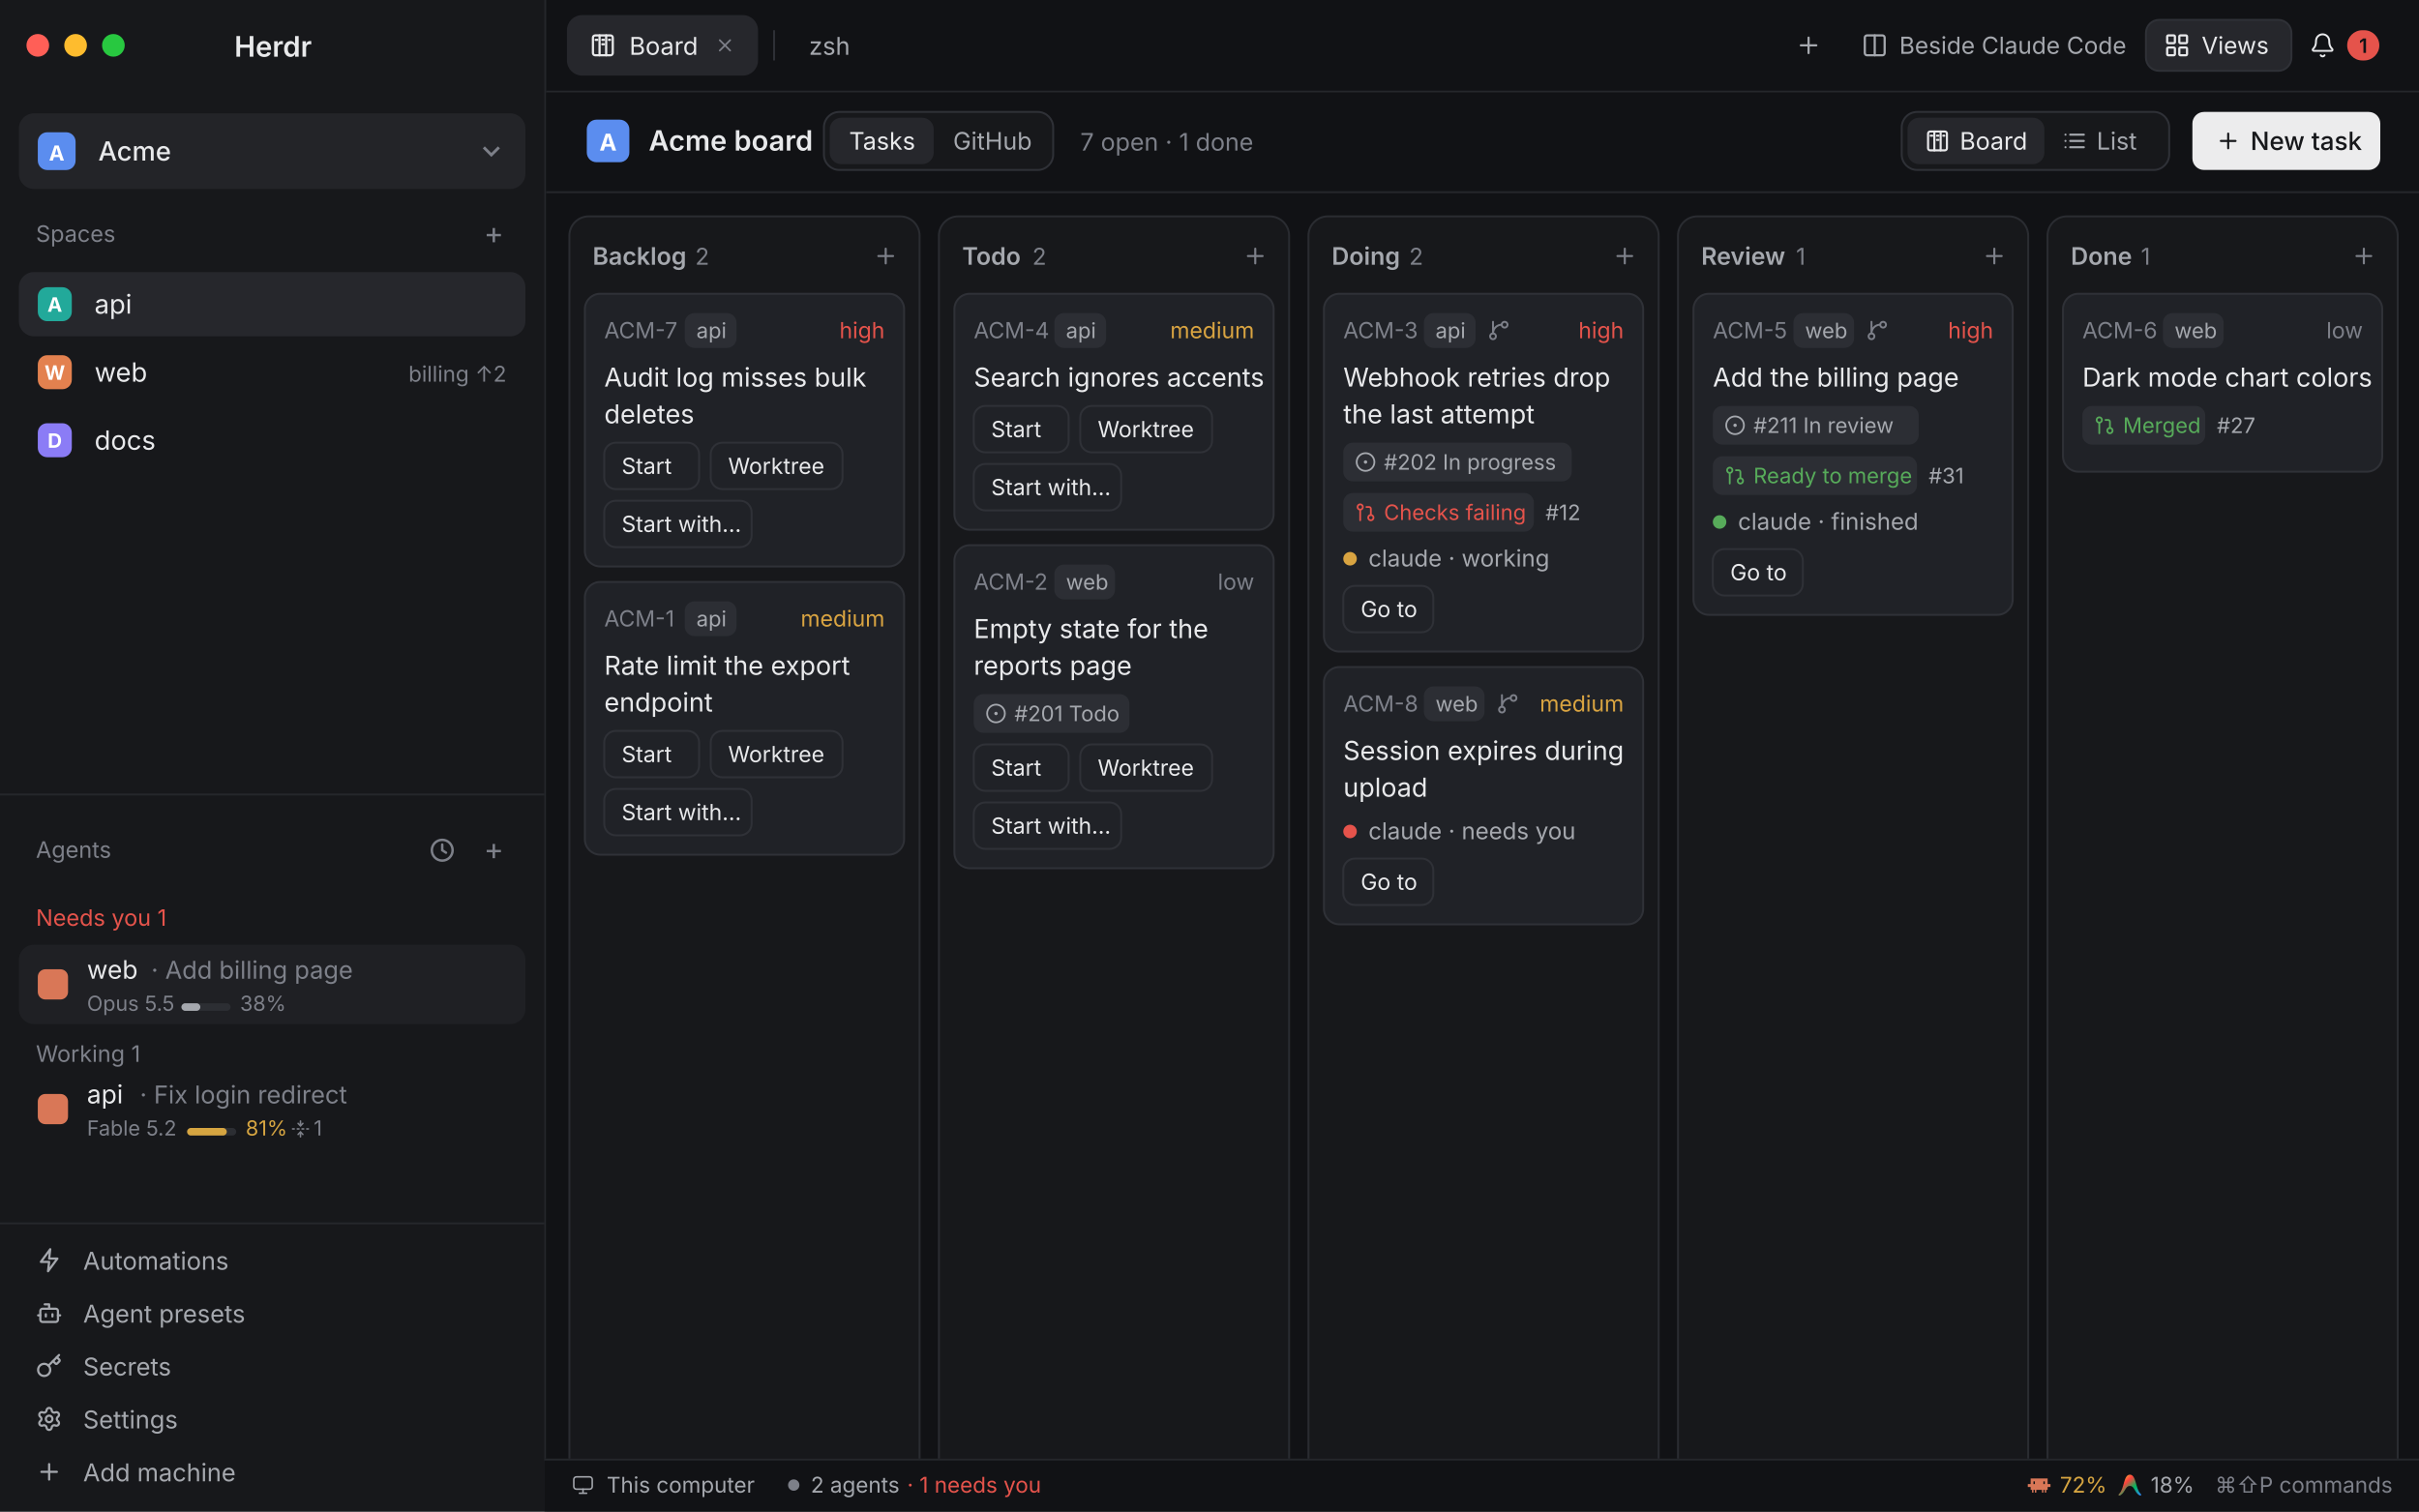
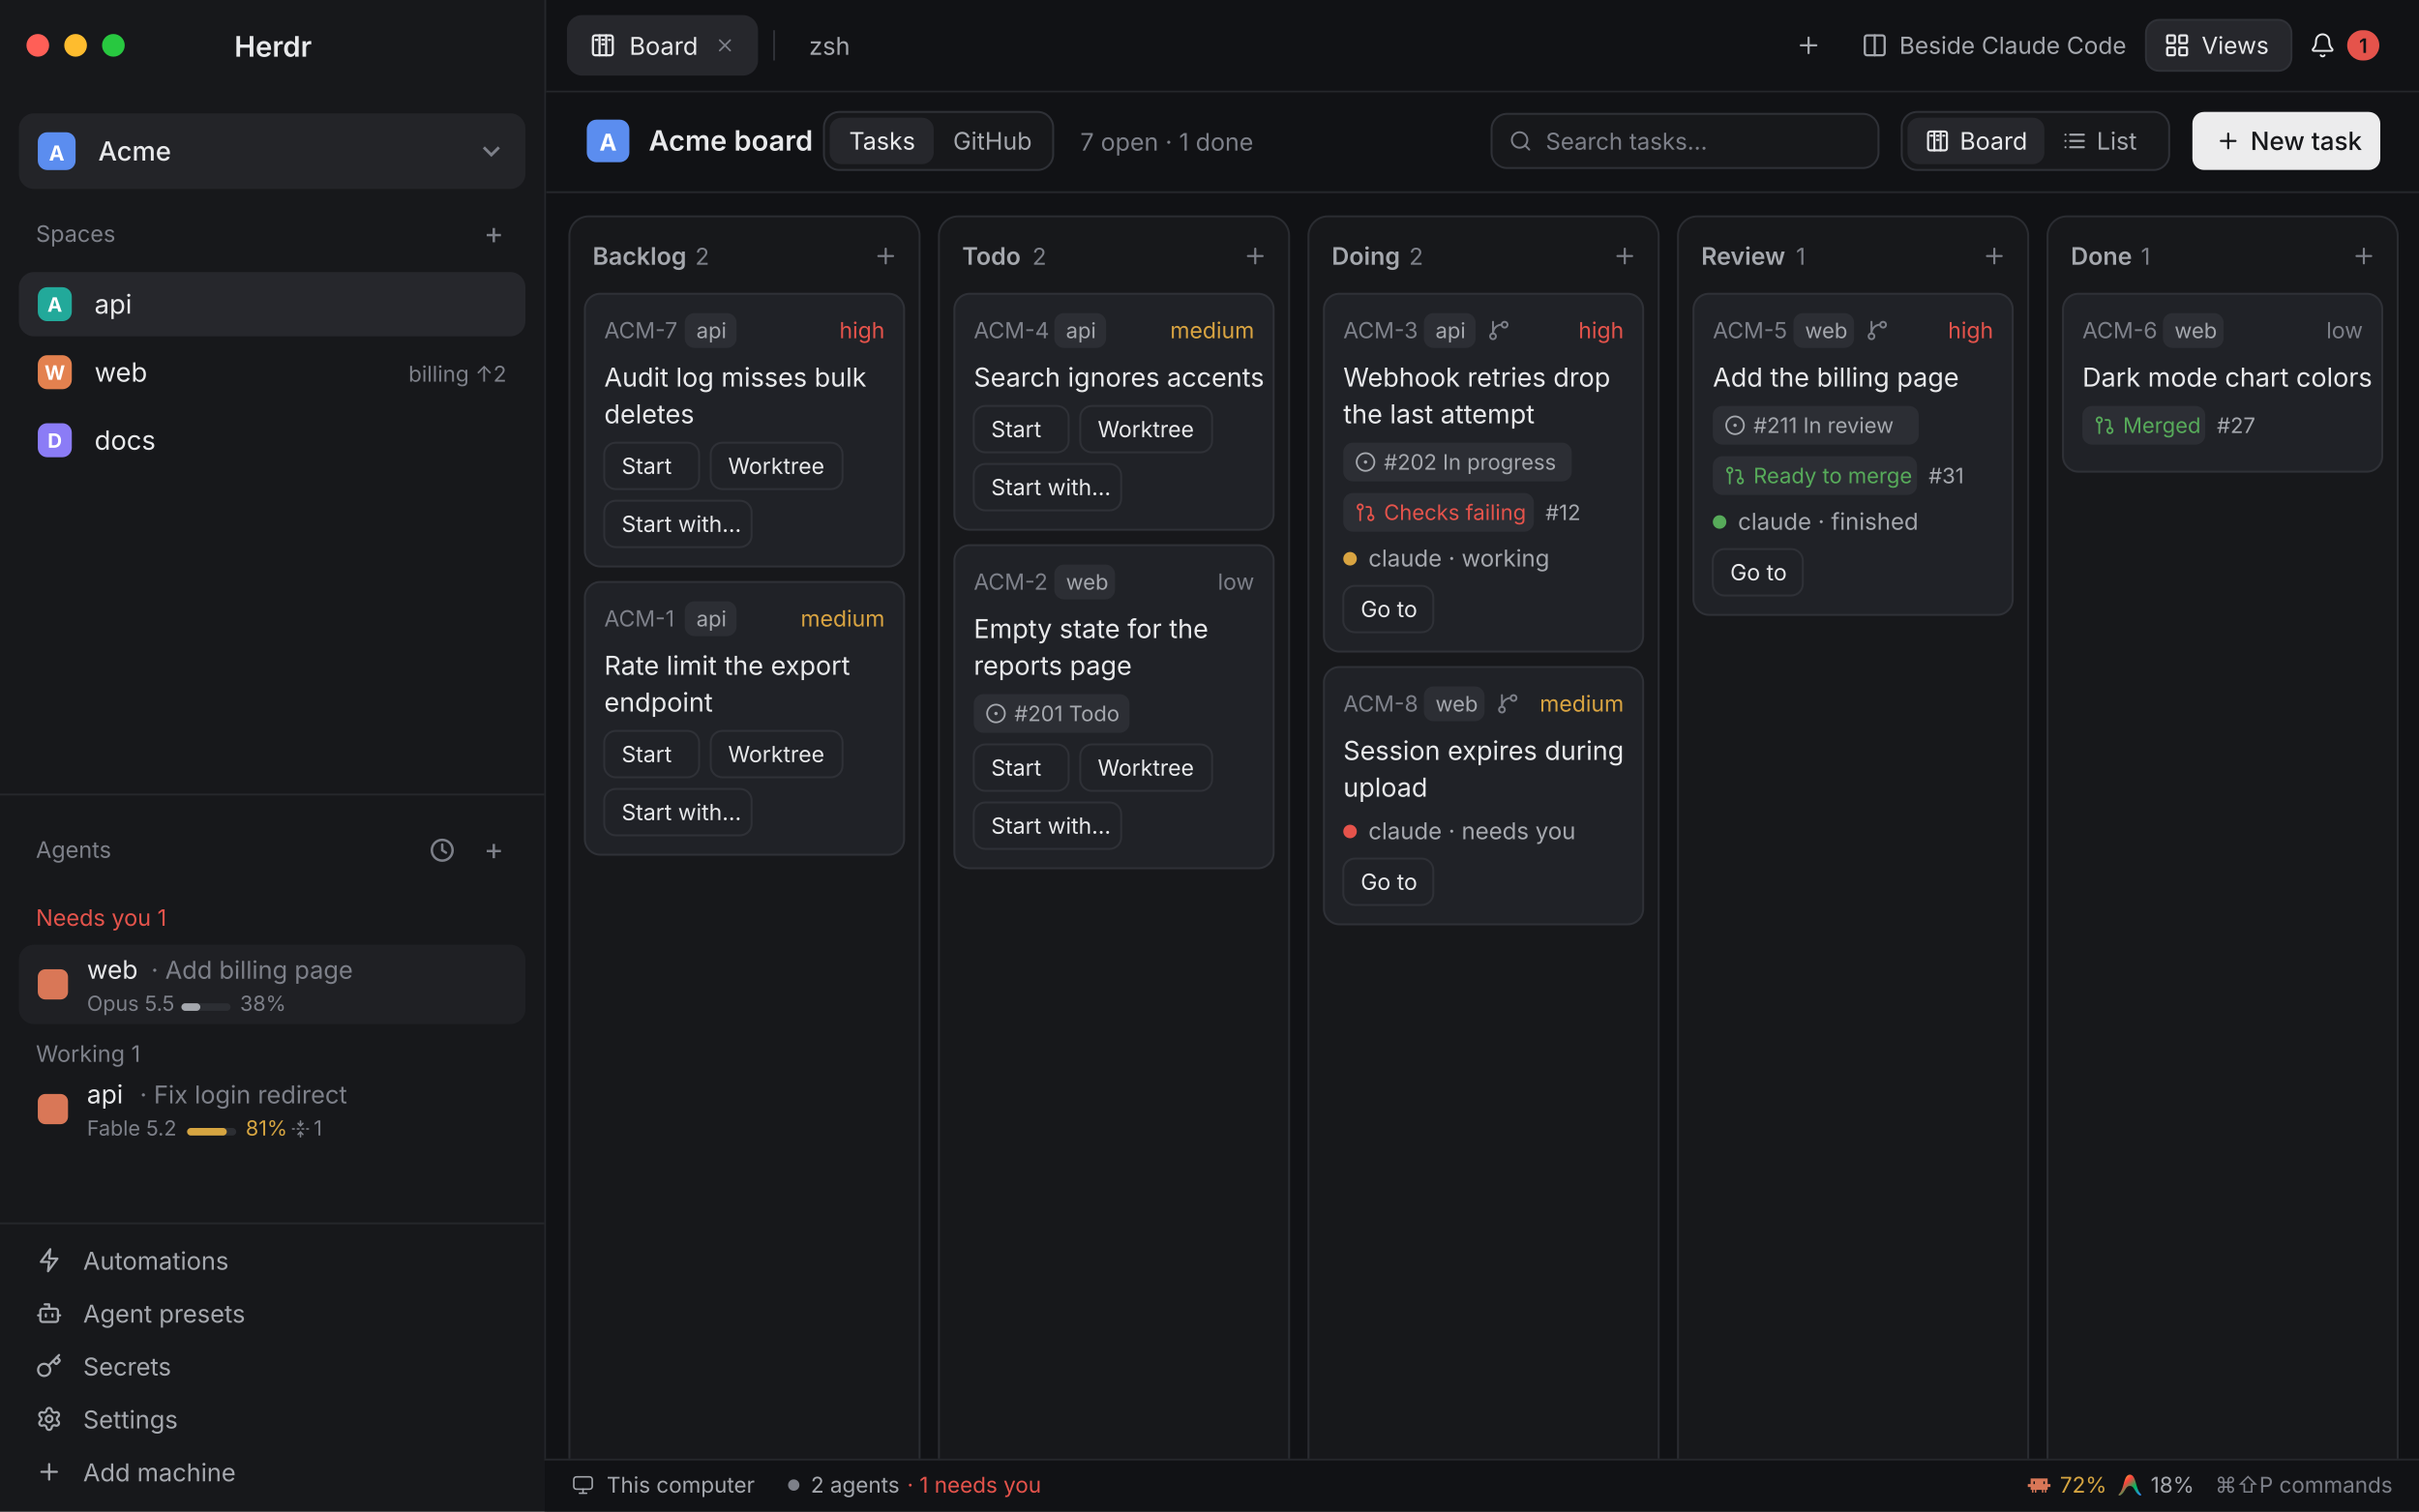
<svg xmlns="http://www.w3.org/2000/svg" width="1280" height="800" viewBox="0 0 1280 800" font-family="Geist, -apple-system, 'Helvetica Neue', sans-serif">
  <defs>
    <filter id="shadow" x="-20%" y="-20%" width="140%" height="140%">
      <feDropShadow dx="0" dy="8" stdDeviation="12" flood-color="#000" flood-opacity="0.45" />
    </filter>
    <clipPath id="pane">
      <rect x="289" y="49" width="991" height="751" />
    </clipPath>
  </defs>
  <rect x="0" y="0" width="1280" height="800" rx="0" fill="#111215" />
  <rect width="288" height="800" fill="#17181b" />
  <rect x="288" width="1" height="800" fill="#25272b" />
  <circle cx="20" cy="24" r="6" fill="#ff5f57" />
  <circle cx="40" cy="24" r="6" fill="#febc2e" />
  <circle cx="60" cy="24" r="6" fill="#28c840" />
  <text x="124" y="30" fill="#e8e9eb" font-size="15" font-weight="600">Herdr</text>
  <rect x="10" y="60" width="268" height="40" rx="8" fill="#232428" />
  <rect x="20" y="70" width="20" height="20" rx="5" fill="#5b8def" />
  <text x="30" y="85" fill="#fff" font-size="11" font-weight="700" text-anchor="middle">A</text>
  <text x="52" y="85" fill="#e8e9eb" font-size="14" font-weight="500">Acme</text>
  <path d="M256 78 l4 4 l4 -4" stroke="#7d8089" stroke-width="1.5" fill="none" />
  <text x="19" y="128" fill="#7d8089" font-size="12">Spaces</text>
  <text x="256" y="129" fill="#7d8089" font-size="16">+</text>
  <rect x="10" y="144" width="268" height="34" rx="8" fill="#26272c" />
  <rect x="20" y="152" width="18" height="18" rx="5" fill="#22a99a" />
  <text x="29" y="165" fill="#fff" font-size="10.5" font-weight="700" text-anchor="middle">A</text>
  <text x="50" y="166" fill="#e8e9eb" font-size="14">api</text>
  <rect x="20" y="188" width="18" height="18" rx="5" fill="#e3814f" />
  <text x="29" y="201" fill="#fff" font-size="10.5" font-weight="700" text-anchor="middle">W</text>
  <text x="50" y="202" fill="#e8e9eb" font-size="14">web</text>
  <text x="268" y="202" fill="#7d8089" font-size="11.5" text-anchor="end">billing ↑2</text>
  <rect x="20" y="224" width="18" height="18" rx="5" fill="#8b7cf6" />
  <text x="29" y="237" fill="#fff" font-size="10.5" font-weight="700" text-anchor="middle">D</text>
  <text x="50" y="238" fill="#e8e9eb" font-size="14">docs</text>
  <rect y="420" width="288" height="1" fill="#25272b" />
  <text x="19" y="454" fill="#7d8089" font-size="12">Agents</text>
  <circle cx="234" cy="450" r="5.5" stroke="#7d8089" stroke-width="1.3" fill="none" />
  <path d="M234 447 v3 l2 1.3" stroke="#7d8089" stroke-width="1.3" fill="none" stroke-linecap="round" />
  <text x="256" y="455" fill="#7d8089" font-size="16">+</text>
  <text x="19" y="490" fill="#e5534b" font-size="12">Needs you 1</text>
  <rect x="10" y="500" width="268" height="42" rx="8" fill="#1f2024" />
  <rect x="20" y="513" width="16" height="16" rx="4" fill="#d97757" />
  <text x="46" y="518" fill="#e8e9eb" font-size="13.5">web</text>
  <text x="80" y="518" fill="#7d8089" font-size="13">· Add billing page</text>
  <text x="46" y="535" fill="#7d8089" font-size="11">Opus 5.5</text>
  <rect x="96" y="531" width="26" height="4" rx="2" fill="#2c2e33" />
  <rect x="96" y="531" width="10" height="4" rx="2" fill="#a5a8ae" />
  <text x="127" y="535" fill="#7d8089" font-size="11">38%</text>
  <text x="19" y="562" fill="#7d8089" font-size="12">Working 1</text>
  <rect x="20" y="579" width="16" height="16" rx="4" fill="#d97757" />
  <text x="46" y="584" fill="#e8e9eb" font-size="13.5">api</text>
  <text x="74" y="584" fill="#7d8089" font-size="13">· Fix login redirect</text>
  <text x="46" y="601" fill="#7d8089" font-size="11">Fable 5.2</text>
  <rect x="99" y="597" width="26" height="4" rx="2" fill="#2c2e33" />
  <rect x="99" y="597" width="21" height="4" rx="2" fill="#d6a541" />
  <text x="130" y="601" fill="#d6a541" font-size="11">81%</text>
  <g transform="translate(154 592.5) scale(0.4167)" fill="none" stroke="#7d8089" stroke-width="2" stroke-linecap="round" stroke-linejoin="round">
    <path d="M12 22v-6" />
    <path d="M12 8V2" />
    <path d="M4 12H2" />
    <path d="M10 12H8" />
    <path d="M16 12h-2" />
    <path d="M22 12h-2" />
    <path d="m15 19-3-3-3 3" />
    <path d="m15 5-3 3-3-3" />
  </g>
  <text x="166" y="601" fill="#7d8089" font-size="11">1</text>
  <rect y="647" width="288" height="1" fill="#25272b" />
  <g transform="translate(19 660) scale(0.5833)" fill="none" stroke="#a5a8ae" stroke-width="2.00" stroke-linecap="round" stroke-linejoin="round">
    <path d="M13 2 4.5 13.5H12L11 22l8.5-11.5H12z" />
  </g>
  <text x="44" y="672" fill="#a5a8ae" font-size="13">Automations</text>
  <g transform="translate(19 688) scale(0.5833)" fill="none" stroke="#a5a8ae" stroke-width="2.00" stroke-linecap="round" stroke-linejoin="round">
    <path d="M12 8V4H8" />
    <rect width="16" height="12" x="4" y="8" rx="2" />
    <path d="M2 14h2" />
    <path d="M20 14h2" />
    <path d="M15 13v2" />
    <path d="M9 13v2" />
  </g>
  <text x="44" y="700" fill="#a5a8ae" font-size="13">Agent presets</text>
  <g transform="translate(19 716) scale(0.5833)" fill="none" stroke="#a5a8ae" stroke-width="2.00" stroke-linecap="round" stroke-linejoin="round">
    <path d="m15.5 7.5 2.3 2.3a1 1 0 0 0 1.4 0l2.1-2.1a1 1 0 0 0 0-1.4L19 4" />
    <path d="m21 2-9.6 9.6" />
    <circle cx="7.5" cy="15.5" r="5.5" />
  </g>
  <text x="44" y="728" fill="#a5a8ae" font-size="13">Secrets</text>
  <g transform="translate(19 744) scale(0.5833)" fill="none" stroke="#a5a8ae" stroke-width="2.00" stroke-linecap="round" stroke-linejoin="round">
    <path d="M9.671 4.136a2.34 2.34 0 0 1 4.659 0 2.34 2.34 0 0 0 3.319 1.915 2.34 2.34 0 0 1 2.33 4.033 2.34 2.34 0 0 0 0 3.831 2.34 2.34 0 0 1-2.33 4.033 2.34 2.34 0 0 0-3.319 1.915 2.34 2.34 0 0 1-4.659 0 2.34 2.34 0 0 0-3.32-1.915 2.34 2.34 0 0 1-2.33-4.033 2.34 2.34 0 0 0 0-3.831A2.34 2.34 0 0 1 6.35 6.051a2.34 2.34 0 0 0 3.319-1.915" />
    <circle cx="12" cy="12" r="3" />
  </g>
  <text x="44" y="756" fill="#a5a8ae" font-size="13">Settings</text>
  <g transform="translate(19 772) scale(0.5833)" fill="none" stroke="#a5a8ae" stroke-width="2.00" stroke-linecap="round" stroke-linejoin="round">
    <path d="M5 12h14" />
    <path d="M12 5v14" />
  </g>
  <text x="44" y="784" fill="#a5a8ae" font-size="13">Add machine</text>
  <rect x="300" y="8" width="101.1" height="32" rx="8" fill="#26272c" />
  <g transform="translate(312 17) scale(0.5833)" fill="none" stroke="#e8e9eb" stroke-width="2" stroke-linecap="round" stroke-linejoin="round">
    <rect x="3" y="3" width="18" height="18" rx="2" />
    <path d="M9 3v18" />
    <path d="M15 3v18" />
    <path d="M5.5 7h1.5" />
    <path d="M11.5 7h1.5" />
    <path d="M11.5 11h1.5" />
    <path d="M17.5 7h1" />
  </g>
  <text x="333" y="29" fill="#e8e9eb" font-size="13">Board</text>
  <g transform="translate(378.1 18.5) scale(0.4583)" fill="none" stroke="#7d8089" stroke-width="2" stroke-linecap="round" stroke-linejoin="round">
    <path d="M18 6 6 18" />
    <path d="m6 6 12 12" />
  </g>
  <rect x="409.1" y="16" width="1" height="16" fill="#2f3137" />
  <text x="428.1" y="29" fill="#a5a8ae" font-size="13">zsh</text>
  <g transform="translate(950 17) scale(0.5833)" fill="none" stroke="#a5a8ae" stroke-width="2" stroke-linecap="round" stroke-linejoin="round">
    <path d="M5 12h14" />
    <path d="M12 5v14" />
  </g>
  <g transform="translate(985 17) scale(0.5833)" fill="none" stroke="#a5a8ae" stroke-width="2" stroke-linecap="round" stroke-linejoin="round">
    <rect width="18" height="18" x="3" y="3" rx="2" />
    <path d="M12 3v18" />
  </g>
  <text x="1005" y="28.5" fill="#a5a8ae" font-size="12.5">Beside Claude Code</text>
  <rect x="1135.5" y="10.5" width="77" height="27" rx="7" fill="#26272c" stroke="#2f3137" />
  <g transform="translate(1145 17) scale(0.5833)" fill="none" stroke="#e8e9eb" stroke-width="2" stroke-linecap="round" stroke-linejoin="round">
    <rect width="7" height="7" x="3" y="3" rx="1" />
    <rect width="7" height="7" x="14" y="3" rx="1" />
    <rect width="7" height="7" x="14" y="14" rx="1" />
    <rect width="7" height="7" x="3" y="14" rx="1" />
  </g>
  <text x="1165" y="28.5" fill="#e8e9eb" font-size="12.5">Views</text>
  <g transform="translate(1222 17) scale(0.5833)" fill="none" stroke="#e8e9eb" stroke-width="1.75" stroke-linecap="round" stroke-linejoin="round">
    <path d="M10.268 21a2 2 0 0 0 3.464 0" />
    <path d="M3.262 15.326A1 1 0 0 0 4 17h16a1 1 0 0 0 .74-1.673C19.41 13.956 18 12.499 18 8A6 6 0 0 0 6 8c0 4.499-1.411 5.956-2.738 7.326" />
  </g>
  <rect x="1242" y="16" width="17" height="16" rx="8" fill="#e5534b" />
  <text x="1250.5" y="28" fill="#111215" font-size="10.5" font-weight="600" text-anchor="middle">1</text>
  <rect x="289" y="48" width="991" height="1" fill="#25272b" />
  <rect x="289" y="49" width="991" height="751" fill="#111215" />
  <g clip-path="url(#pane)">
    <g transform="translate(289 49) scale(1.02376) translate(-301 -92)">
      <rect x="322" y="106" width="22" height="22" rx="5" fill="#5b8def" />
      <text x="333" y="122" fill="#fff" font-size="12" font-weight="700" text-anchor="middle">A</text>
      <text x="354" y="122" fill="#e8e9eb" font-size="14.5" font-weight="600">Acme board</text>
      <rect x="301" y="143" width="968" height="1" rx="0" fill="#25272b" />
      <rect x="444.56" y="102" width="118.5" height="30" rx="8" fill="#17181b" stroke="#2f3137" />
      <rect x="447.56" y="105" width="53.75" height="24" rx="6" fill="#26272c" />
      <text x="457.56" y="121.5" fill="#e8e9eb" font-size="12.5">Tasks</text>
      <text x="511.31" y="121.5" fill="#a5a8ae" font-size="12.5">GitHub</text>
      <text x="577.06" y="122" fill="#7d8089" font-size="12.5">7 open · 1 done</text>
      <rect x="1151.88" y="102" width="97.12" height="30" rx="6" fill="#ececed" />
      <g transform="translate(1163.88 110.5) scale(0.5417)" fill="none" stroke="#17181b" stroke-width="2" stroke-linecap="round" stroke-linejoin="round">
        <path d="M5 12h14" />
        <path d="M12 5v14" />
      </g>
      <text x="1181.88" y="121.68" fill="#17181b" font-size="13" font-weight="500">New task</text>
+       <rect x="789.63" y="103" width="200" height="28" rx="8" fill="#17181b" stroke="#2f3137" />
+       <g transform="translate(798.63 111) scale(0.5)" fill="none" stroke="#7d8089" stroke-width="2" stroke-linecap="round" stroke-linejoin="round">
+         <circle cx="11" cy="11" r="8" />
+         <path d="m21 21-4.3-4.3" />
+       </g>
+       <text x="817.63" y="121.5" fill="#7d8089" font-size="12">Search tasks…</text>
      <rect x="1001.63" y="102" width="138.25" height="30" rx="8" fill="#17181b" stroke="#2f3137" />
      <rect x="1004.63" y="105" width="70.75" height="24" rx="6" fill="#26272c" />
      <g transform="translate(1013.63 110.5) scale(0.5417)" fill="none" stroke="#e8e9eb" stroke-width="2" stroke-linecap="round" stroke-linejoin="round">
        <rect x="3" y="3" width="18" height="18" rx="2" />
        <path d="M9 3v18" />
        <path d="M15 3v18" />
        <path d="M5.5 7h1.5" />
        <path d="M11.5 7h1.5" />
        <path d="M11.5 11h1.5" />
        <path d="M17.5 7h1" />
      </g>
      <text x="1031.63" y="121.5" fill="#e8e9eb" font-size="12.5">Board</text>
      <g transform="translate(1084.38 110.5) scale(0.5417)" fill="none" stroke="#a5a8ae" stroke-width="2" stroke-linecap="round" stroke-linejoin="round">
        <path d="M8 6h13" />
        <path d="M8 12h13" />
        <path d="M8 18h13" />
        <path d="M3.5 6h.01" />
        <path d="M3.5 12h.01" />
        <path d="M3.5 18h.01" />
      </g>
      <text x="1102.38" y="121.5" fill="#a5a8ae" font-size="12.5">List</text>
      <rect x="313" y="156" width="181" height="658" rx="10" fill="#17181b" stroke="#2a2c31" />
      <text x="325" y="181" fill="#a5a8ae" font-size="12.5" font-weight="600">Backlog</text>
      <text x="378" y="181" fill="#7d8089" font-size="12">2</text>
      <g transform="translate(470 170) scale(0.5417)" fill="none" stroke="#7d8089" stroke-width="2" stroke-linecap="round" stroke-linejoin="round">
        <path d="M5 12h14" />
        <path d="M12 5v14" />
      </g>
      <rect x="321" y="196" width="165" height="141" rx="8" fill="#202227" stroke="#2f3137" />
      <text x="331" y="219" fill="#7d8089" font-size="11.5">ACM-7</text>
      <rect x="372.65" y="206" width="26.74" height="18" rx="5" fill="#2c2e34" />
      <text x="378.65" y="218.96" fill="#a5a8ae" font-size="11">api</text>
      <text x="476" y="219" fill="#e5534b" font-size="11.5" text-anchor="end">high</text>
      <text x="331" y="244" fill="#e8e9eb" font-size="13.5">Audit log misses bulk</text>
      <text x="331" y="263" fill="#e8e9eb" font-size="13.5">deletes</text>
      <rect x="331" y="273" width="49.05" height="24" rx="6" fill="none" stroke="#2f3137" />
      <text x="340" y="289.14" fill="#e8e9eb" font-size="11.5">Start</text>
      <rect x="386.05" y="273" width="68.14" height="24" rx="6" fill="none" stroke="#2f3137" />
      <text x="395.05" y="289.14" fill="#e8e9eb" font-size="11.5">Worktree</text>
      <rect x="331" y="303" width="76.2" height="24" rx="6" fill="none" stroke="#2f3137" />
      <text x="340" y="319.14" fill="#e8e9eb" font-size="11.5">Start with…</text>
      <rect x="321" y="345" width="165" height="141" rx="8" fill="#202227" stroke="#2f3137" />
      <text x="331" y="368" fill="#7d8089" font-size="11.5">ACM-1</text>
      <rect x="372.65" y="355" width="26.74" height="18" rx="5" fill="#2c2e34" />
      <text x="378.65" y="367.96" fill="#a5a8ae" font-size="11">api</text>
      <text x="476" y="368" fill="#d9a441" font-size="11.5" text-anchor="end">medium</text>
      <text x="331" y="393" fill="#e8e9eb" font-size="13.5">Rate limit the export</text>
      <text x="331" y="412" fill="#e8e9eb" font-size="13.5">endpoint</text>
      <rect x="331" y="422" width="49.05" height="24" rx="6" fill="none" stroke="#2f3137" />
      <text x="340" y="438.14" fill="#e8e9eb" font-size="11.5">Start</text>
      <rect x="386.05" y="422" width="68.14" height="24" rx="6" fill="none" stroke="#2f3137" />
      <text x="395.05" y="438.14" fill="#e8e9eb" font-size="11.5">Worktree</text>
      <rect x="331" y="452" width="76.2" height="24" rx="6" fill="none" stroke="#2f3137" />
      <text x="340" y="468.14" fill="#e8e9eb" font-size="11.5">Start with…</text>
      <rect x="504" y="156" width="181" height="658" rx="10" fill="#17181b" stroke="#2a2c31" />
      <text x="516" y="181" fill="#a5a8ae" font-size="12.5" font-weight="600">Todo</text>
      <text x="552.25" y="181" fill="#7d8089" font-size="12">2</text>
      <g transform="translate(661 170) scale(0.5417)" fill="none" stroke="#7d8089" stroke-width="2" stroke-linecap="round" stroke-linejoin="round">
        <path d="M5 12h14" />
        <path d="M12 5v14" />
      </g>
      <rect x="512" y="196" width="165" height="122" rx="8" fill="#202227" stroke="#2f3137" />
      <text x="522" y="219" fill="#7d8089" font-size="11.5">ACM-4</text>
      <rect x="563.65" y="206" width="26.74" height="18" rx="5" fill="#2c2e34" />
      <text x="569.65" y="218.96" fill="#a5a8ae" font-size="11">api</text>
      <text x="667" y="219" fill="#d9a441" font-size="11.5" text-anchor="end">medium</text>
      <text x="522" y="244" fill="#e8e9eb" font-size="13.5">Search ignores accents</text>
      <rect x="522" y="254" width="49.05" height="24" rx="6" fill="none" stroke="#2f3137" />
      <text x="531" y="270.14" fill="#e8e9eb" font-size="11.5">Start</text>
      <rect x="577.05" y="254" width="68.14" height="24" rx="6" fill="none" stroke="#2f3137" />
      <text x="586.05" y="270.14" fill="#e8e9eb" font-size="11.5">Worktree</text>
      <rect x="522" y="284" width="76.2" height="24" rx="6" fill="none" stroke="#2f3137" />
      <text x="531" y="300.14" fill="#e8e9eb" font-size="11.5">Start with…</text>
      <rect x="512" y="326" width="165" height="167" rx="8" fill="#202227" stroke="#2f3137" />
      <text x="522" y="349" fill="#7d8089" font-size="11.5">ACM-2</text>
      <rect x="563.65" y="336" width="31.36" height="18" rx="5" fill="#2c2e34" />
      <text x="569.65" y="348.96" fill="#a5a8ae" font-size="11">web</text>
      <text x="667" y="349" fill="#7d8089" font-size="11.5" text-anchor="end">low</text>
      <text x="522" y="374" fill="#e8e9eb" font-size="13.5">Empty state for the</text>
      <text x="522" y="393" fill="#e8e9eb" font-size="13.5">reports page</text>
      <rect x="522" y="403" width="80.46" height="20" rx="5" fill="#2c2e34" />
      <g transform="translate(528 407.5) scale(0.4583)" fill="none" stroke="#a5a8ae" stroke-width="2" stroke-linecap="round" stroke-linejoin="round">
        <circle cx="12" cy="12" r="10" />
        <circle cx="12" cy="12" r="1" />
      </g>
      <text x="543" y="416.96" fill="#a5a8ae" font-size="11">#201 Todo</text>
      <rect x="522" y="429" width="49.05" height="24" rx="6" fill="none" stroke="#2f3137" />
      <text x="531" y="445.14" fill="#e8e9eb" font-size="11.5">Start</text>
      <rect x="577.05" y="429" width="68.14" height="24" rx="6" fill="none" stroke="#2f3137" />
      <text x="586.05" y="445.14" fill="#e8e9eb" font-size="11.5">Worktree</text>
      <rect x="522" y="459" width="76.2" height="24" rx="6" fill="none" stroke="#2f3137" />
      <text x="531" y="475.14" fill="#e8e9eb" font-size="11.5">Start with…</text>
      <rect x="695" y="156" width="181" height="658" rx="10" fill="#17181b" stroke="#2a2c31" />
      <text x="707" y="181" fill="#a5a8ae" font-size="12.5" font-weight="600">Doing</text>
      <text x="747" y="181" fill="#7d8089" font-size="12">2</text>
      <g transform="translate(852 170) scale(0.5417)" fill="none" stroke="#7d8089" stroke-width="2" stroke-linecap="round" stroke-linejoin="round">
        <path d="M5 12h14" />
        <path d="M12 5v14" />
      </g>
      <rect x="703" y="196" width="165" height="185" rx="8" fill="#202227" stroke="#2f3137" />
      <text x="713" y="219" fill="#7d8089" font-size="11.5">ACM-3</text>
      <rect x="754.65" y="206" width="26.74" height="18" rx="5" fill="#2c2e34" />
      <text x="760.65" y="218.96" fill="#a5a8ae" font-size="11">api</text>
      <g transform="translate(787.39 209) scale(0.5)" fill="none" stroke="#7d8089" stroke-width="2" stroke-linecap="round" stroke-linejoin="round">
        <path d="M15 6a9 9 0 0 0-9 9V3" />
        <circle cx="18" cy="6" r="3" />
        <circle cx="6" cy="18" r="3" />
      </g>
      <text x="858" y="219" fill="#e5534b" font-size="11.5" text-anchor="end">high</text>
      <text x="713" y="244" fill="#e8e9eb" font-size="13.5">Webhook retries drop</text>
      <text x="713" y="263" fill="#e8e9eb" font-size="13.5">the last attempt</text>
      <rect x="713" y="273" width="118.08" height="20" rx="5" fill="#2c2e34" />
      <g transform="translate(719 277.5) scale(0.4583)" fill="none" stroke="#a5a8ae" stroke-width="2" stroke-linecap="round" stroke-linejoin="round">
        <circle cx="12" cy="12" r="10" />
        <circle cx="12" cy="12" r="1" />
      </g>
      <text x="734" y="286.96" fill="#a5a8ae" font-size="11">#202 In progress</text>
      <rect x="713" y="299" width="98.5" height="20" rx="5" fill="#2c2e34" />
      <g transform="translate(719 303.5) scale(0.4583)" fill="none" stroke="#e5534b" stroke-width="2" stroke-linecap="round" stroke-linejoin="round">
        <circle cx="18" cy="18" r="3" />
        <circle cx="6" cy="6" r="3" />
        <path d="M13 6h3a2 2 0 0 1 2 2v7" />
        <path d="M6 9v12" />
      </g>
      <text x="734" y="312.96" fill="#e5534b" font-size="11">Checks failing</text>
      <text x="817.5" y="313" fill="#a5a8ae" font-size="11">#12</text>
      <circle cx="716.5" cy="333" r="3.5" fill="#d9a441" />
      <text x="726" y="337" fill="#a5a8ae" font-size="12">claude · working</text>
      <rect x="713" y="347" width="46.52" height="24" rx="6" fill="none" stroke="#2f3137" />
      <text x="722" y="363.14" fill="#e8e9eb" font-size="11.5">Go to</text>
      <rect x="703" y="389" width="165" height="133" rx="8" fill="#202227" stroke="#2f3137" />
      <text x="713" y="412" fill="#7d8089" font-size="11.5">ACM-8</text>
      <rect x="754.65" y="399" width="31.36" height="18" rx="5" fill="#2c2e34" />
      <text x="760.65" y="411.96" fill="#a5a8ae" font-size="11">web</text>
      <g transform="translate(792.01 402) scale(0.5)" fill="none" stroke="#7d8089" stroke-width="2" stroke-linecap="round" stroke-linejoin="round">
        <path d="M15 6a9 9 0 0 0-9 9V3" />
        <circle cx="18" cy="6" r="3" />
        <circle cx="6" cy="18" r="3" />
      </g>
      <text x="858" y="412" fill="#d9a441" font-size="11.5" text-anchor="end">medium</text>
      <text x="713" y="437" fill="#e8e9eb" font-size="13.5">Session expires during</text>
      <text x="713" y="456" fill="#e8e9eb" font-size="13.5">upload</text>
      <circle cx="716.5" cy="474" r="3.5" fill="#e5534b" />
      <text x="726" y="478" fill="#a5a8ae" font-size="12">claude · needs you</text>
      <rect x="713" y="488" width="46.52" height="24" rx="6" fill="none" stroke="#2f3137" />
      <text x="722" y="504.14" fill="#e8e9eb" font-size="11.5">Go to</text>
      <rect x="886" y="156" width="181" height="658" rx="10" fill="#17181b" stroke="#2a2c31" />
      <text x="898" y="181" fill="#a5a8ae" font-size="12.5" font-weight="600">Review</text>
      <text x="947" y="181" fill="#7d8089" font-size="12">1</text>
      <g transform="translate(1043 170) scale(0.5417)" fill="none" stroke="#7d8089" stroke-width="2" stroke-linecap="round" stroke-linejoin="round">
        <path d="M5 12h14" />
        <path d="M12 5v14" />
      </g>
      <rect x="894" y="196" width="165" height="166" rx="8" fill="#202227" stroke="#2f3137" />
      <text x="904" y="219" fill="#7d8089" font-size="11.5">ACM-5</text>
      <rect x="945.65" y="206" width="31.36" height="18" rx="5" fill="#2c2e34" />
      <text x="951.65" y="218.96" fill="#a5a8ae" font-size="11">web</text>
      <g transform="translate(983.01 209) scale(0.5)" fill="none" stroke="#7d8089" stroke-width="2" stroke-linecap="round" stroke-linejoin="round">
        <path d="M15 6a9 9 0 0 0-9 9V3" />
        <circle cx="18" cy="6" r="3" />
        <circle cx="6" cy="18" r="3" />
      </g>
      <text x="1049" y="219" fill="#e5534b" font-size="11.5" text-anchor="end">high</text>
      <text x="904" y="244" fill="#e8e9eb" font-size="13.5">Add the billing page</text>
      <rect x="904" y="254" width="106.42" height="20" rx="5" fill="#2c2e34" />
      <g transform="translate(910 258.5) scale(0.4583)" fill="none" stroke="#a5a8ae" stroke-width="2" stroke-linecap="round" stroke-linejoin="round">
        <circle cx="12" cy="12" r="10" />
        <circle cx="12" cy="12" r="1" />
      </g>
      <text x="925" y="267.96" fill="#a5a8ae" font-size="11">#211 In review</text>
      <rect x="904" y="280" width="105.54" height="20" rx="5" fill="#2c2e34" />
      <g transform="translate(910 284.5) scale(0.4583)" fill="none" stroke="#57ab5a" stroke-width="2" stroke-linecap="round" stroke-linejoin="round">
        <circle cx="18" cy="18" r="3" />
        <circle cx="6" cy="6" r="3" />
        <path d="M13 6h3a2 2 0 0 1 2 2v7" />
        <path d="M6 9v12" />
      </g>
      <text x="925" y="293.96" fill="#57ab5a" font-size="11">Ready to merge</text>
      <text x="1015.54" y="294" fill="#a5a8ae" font-size="11">#31</text>
      <circle cx="907.5" cy="314" r="3.5" fill="#57ab5a" />
      <text x="917" y="318" fill="#a5a8ae" font-size="12">claude · finished</text>
      <rect x="904" y="328" width="46.52" height="24" rx="6" fill="none" stroke="#2f3137" />
      <text x="913" y="344.14" fill="#e8e9eb" font-size="11.5">Go to</text>
      <rect x="1077" y="156" width="181" height="658" rx="10" fill="#17181b" stroke="#2a2c31" />
      <text x="1089" y="181" fill="#a5a8ae" font-size="12.5" font-weight="600">Done</text>
      <text x="1125.25" y="181" fill="#7d8089" font-size="12">1</text>
      <g transform="translate(1234 170) scale(0.5417)" fill="none" stroke="#7d8089" stroke-width="2" stroke-linecap="round" stroke-linejoin="round">
        <path d="M5 12h14" />
        <path d="M12 5v14" />
      </g>
      <rect x="1085" y="196" width="165" height="92" rx="8" fill="#202227" stroke="#2f3137" />
      <text x="1095" y="219" fill="#7d8089" font-size="11.5">ACM-6</text>
      <rect x="1136.65" y="206" width="31.36" height="18" rx="5" fill="#2c2e34" />
      <text x="1142.65" y="218.96" fill="#a5a8ae" font-size="11">web</text>
      <text x="1240" y="219" fill="#7d8089" font-size="11.5" text-anchor="end">low</text>
      <text x="1095" y="244" fill="#e8e9eb" font-size="13.5">Dark mode chart colors</text>
      <rect x="1095" y="254" width="63.52" height="20" rx="5" fill="#2c2e34" />
      <g transform="translate(1101 258.5) scale(0.4583)" fill="none" stroke="#57ab5a" stroke-width="2" stroke-linecap="round" stroke-linejoin="round">
        <circle cx="18" cy="18" r="3" />
        <circle cx="6" cy="6" r="3" />
        <path d="M13 6h3a2 2 0 0 1 2 2v7" />
        <path d="M6 9v12" />
      </g>
      <text x="1116" y="267.96" fill="#57ab5a" font-size="11">Merged</text>
      <text x="1164.52" y="268" fill="#a5a8ae" font-size="11">#27</text>
    </g>
  </g>
  <rect x="288" y="772" width="992" height="28" fill="#111215" />
  <rect x="288" y="772" width="992" height="1" fill="#25272b" />
  <g transform="translate(302 779.5) scale(0.5417)" fill="none" stroke="#a5a8ae" stroke-width="1.5" stroke-linecap="round" stroke-linejoin="round">
    <rect x="3" y="4" width="18" height="12" rx="2.5" />
    <path d="M8.5 20h7M12 16v4" />
  </g>
  <text x="321" y="790" fill="#a5a8ae" font-size="11.5">This computer</text>
  <circle cx="420" cy="786" r="3" fill="#7d8089" />
  <text x="429" y="790" fill="#a5a8ae" font-size="11.5">2 agents</text>
  <text x="480" y="790" fill="#e5534b" font-size="11.5">· 1 needs you</text>
  <g transform="translate(1073 780) scale(0.5)" fill="#D97757">
    <path clip-rule="evenodd" d="M20.998 10.949H24v3.102h-3v3.028h-1.487V20H18v-2.921h-1.487V20H15v-2.921H9V20H7.488v-2.921H6V20H4.487v-2.921H3V14.05H0V10.95h3V5h17.998v5.949zM6 10.949h1.488V8.102H6v2.847zm10.51 0H18V8.102h-1.49v2.847z" fill-rule="evenodd" />
  </g>
  <text x="1090" y="790" fill="#d6a541" font-size="11.5">72%</text>
  <g transform="translate(1121 780) scale(0.5)">
    <defs>
      <linearGradient id="agy-grad" x1="0" y1="0" x2="1" y2="1">
        <stop offset="0" stop-color="#FFE432" />
        <stop offset=".35" stop-color="#FC413D" />
        <stop offset=".65" stop-color="#00B95C" />
        <stop offset="1" stop-color="#3186FF" />
      </linearGradient>
    </defs>
    <path d="M21.751 22.607c1.34 1.005 3.35.335 1.508-1.508C17.73 15.74 18.904 1 12.037 1 5.17 1 6.342 15.74.815 21.1c-2.01 2.009.167 2.511 1.507 1.506 5.192-3.517 4.857-9.714 9.715-9.714 4.857 0 4.522 6.197 9.714 9.715z" fill="url(#agy-grad)" />
  </g>
  <text x="1138" y="790" fill="#a5a8ae" font-size="11.5">18%</text>
  <text x="1266" y="790" fill="#7d8089" font-size="11.5" text-anchor="end">⌘⇧P  commands</text>
</svg>
